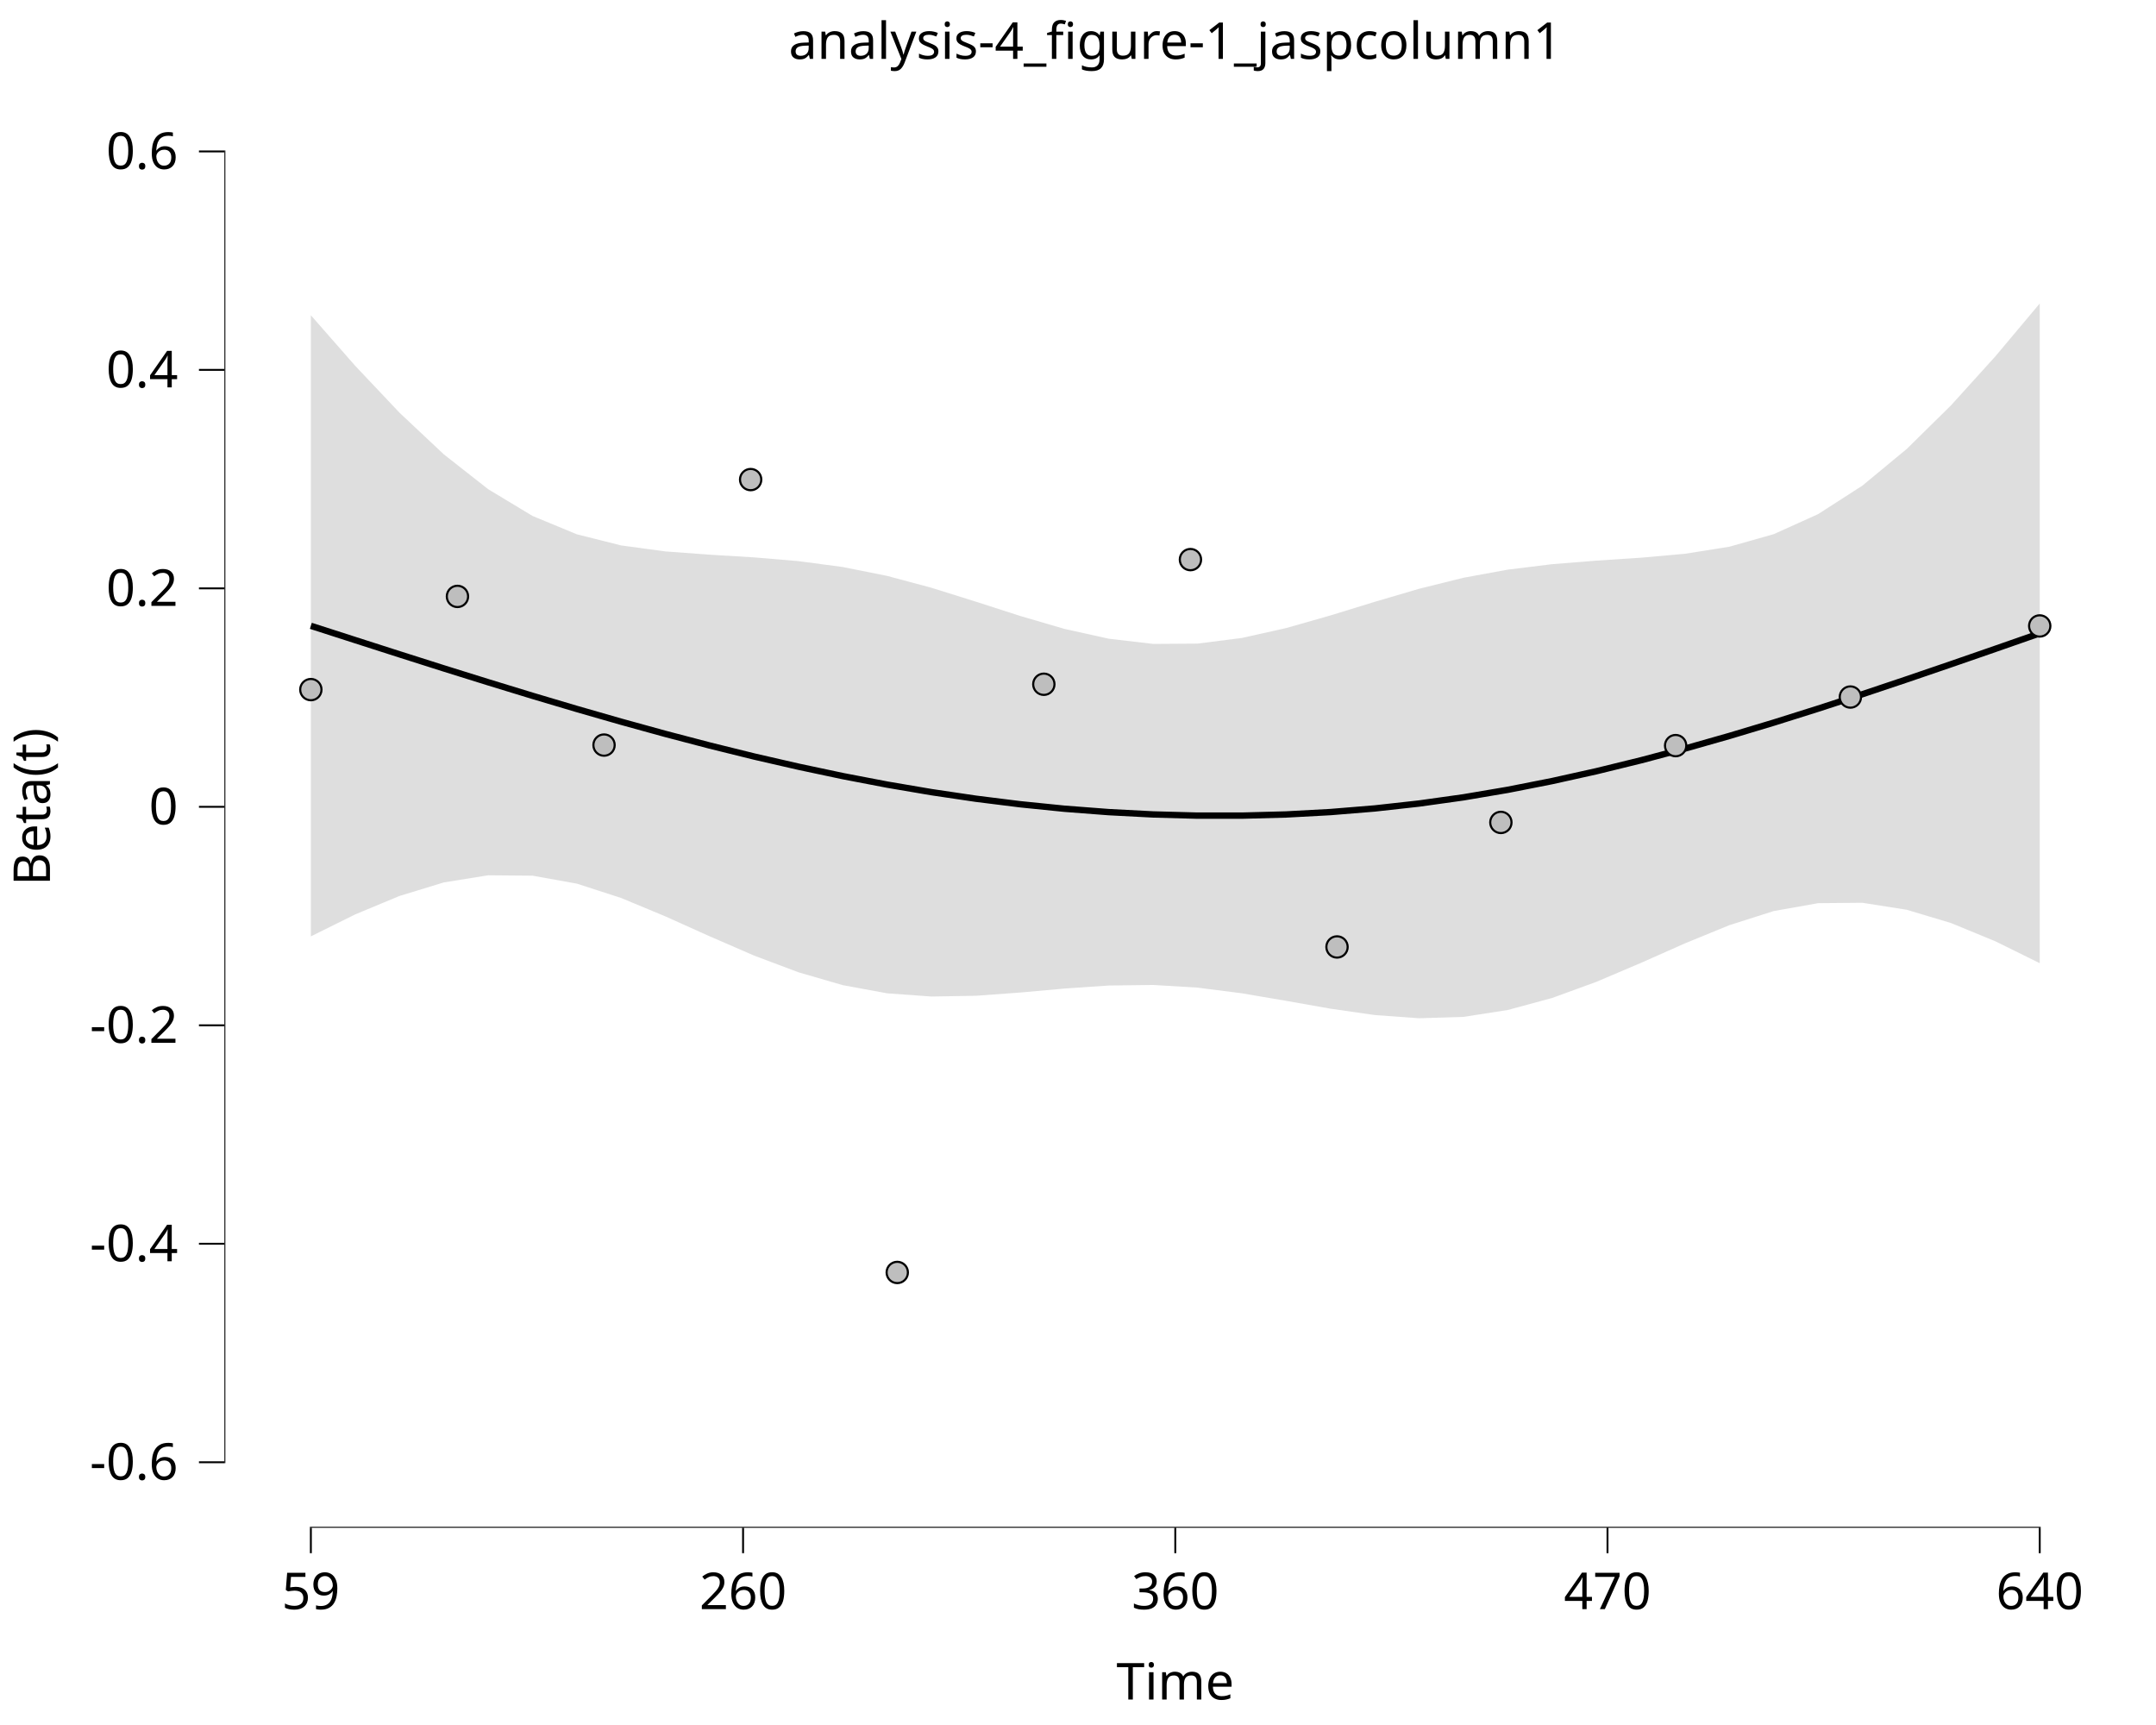
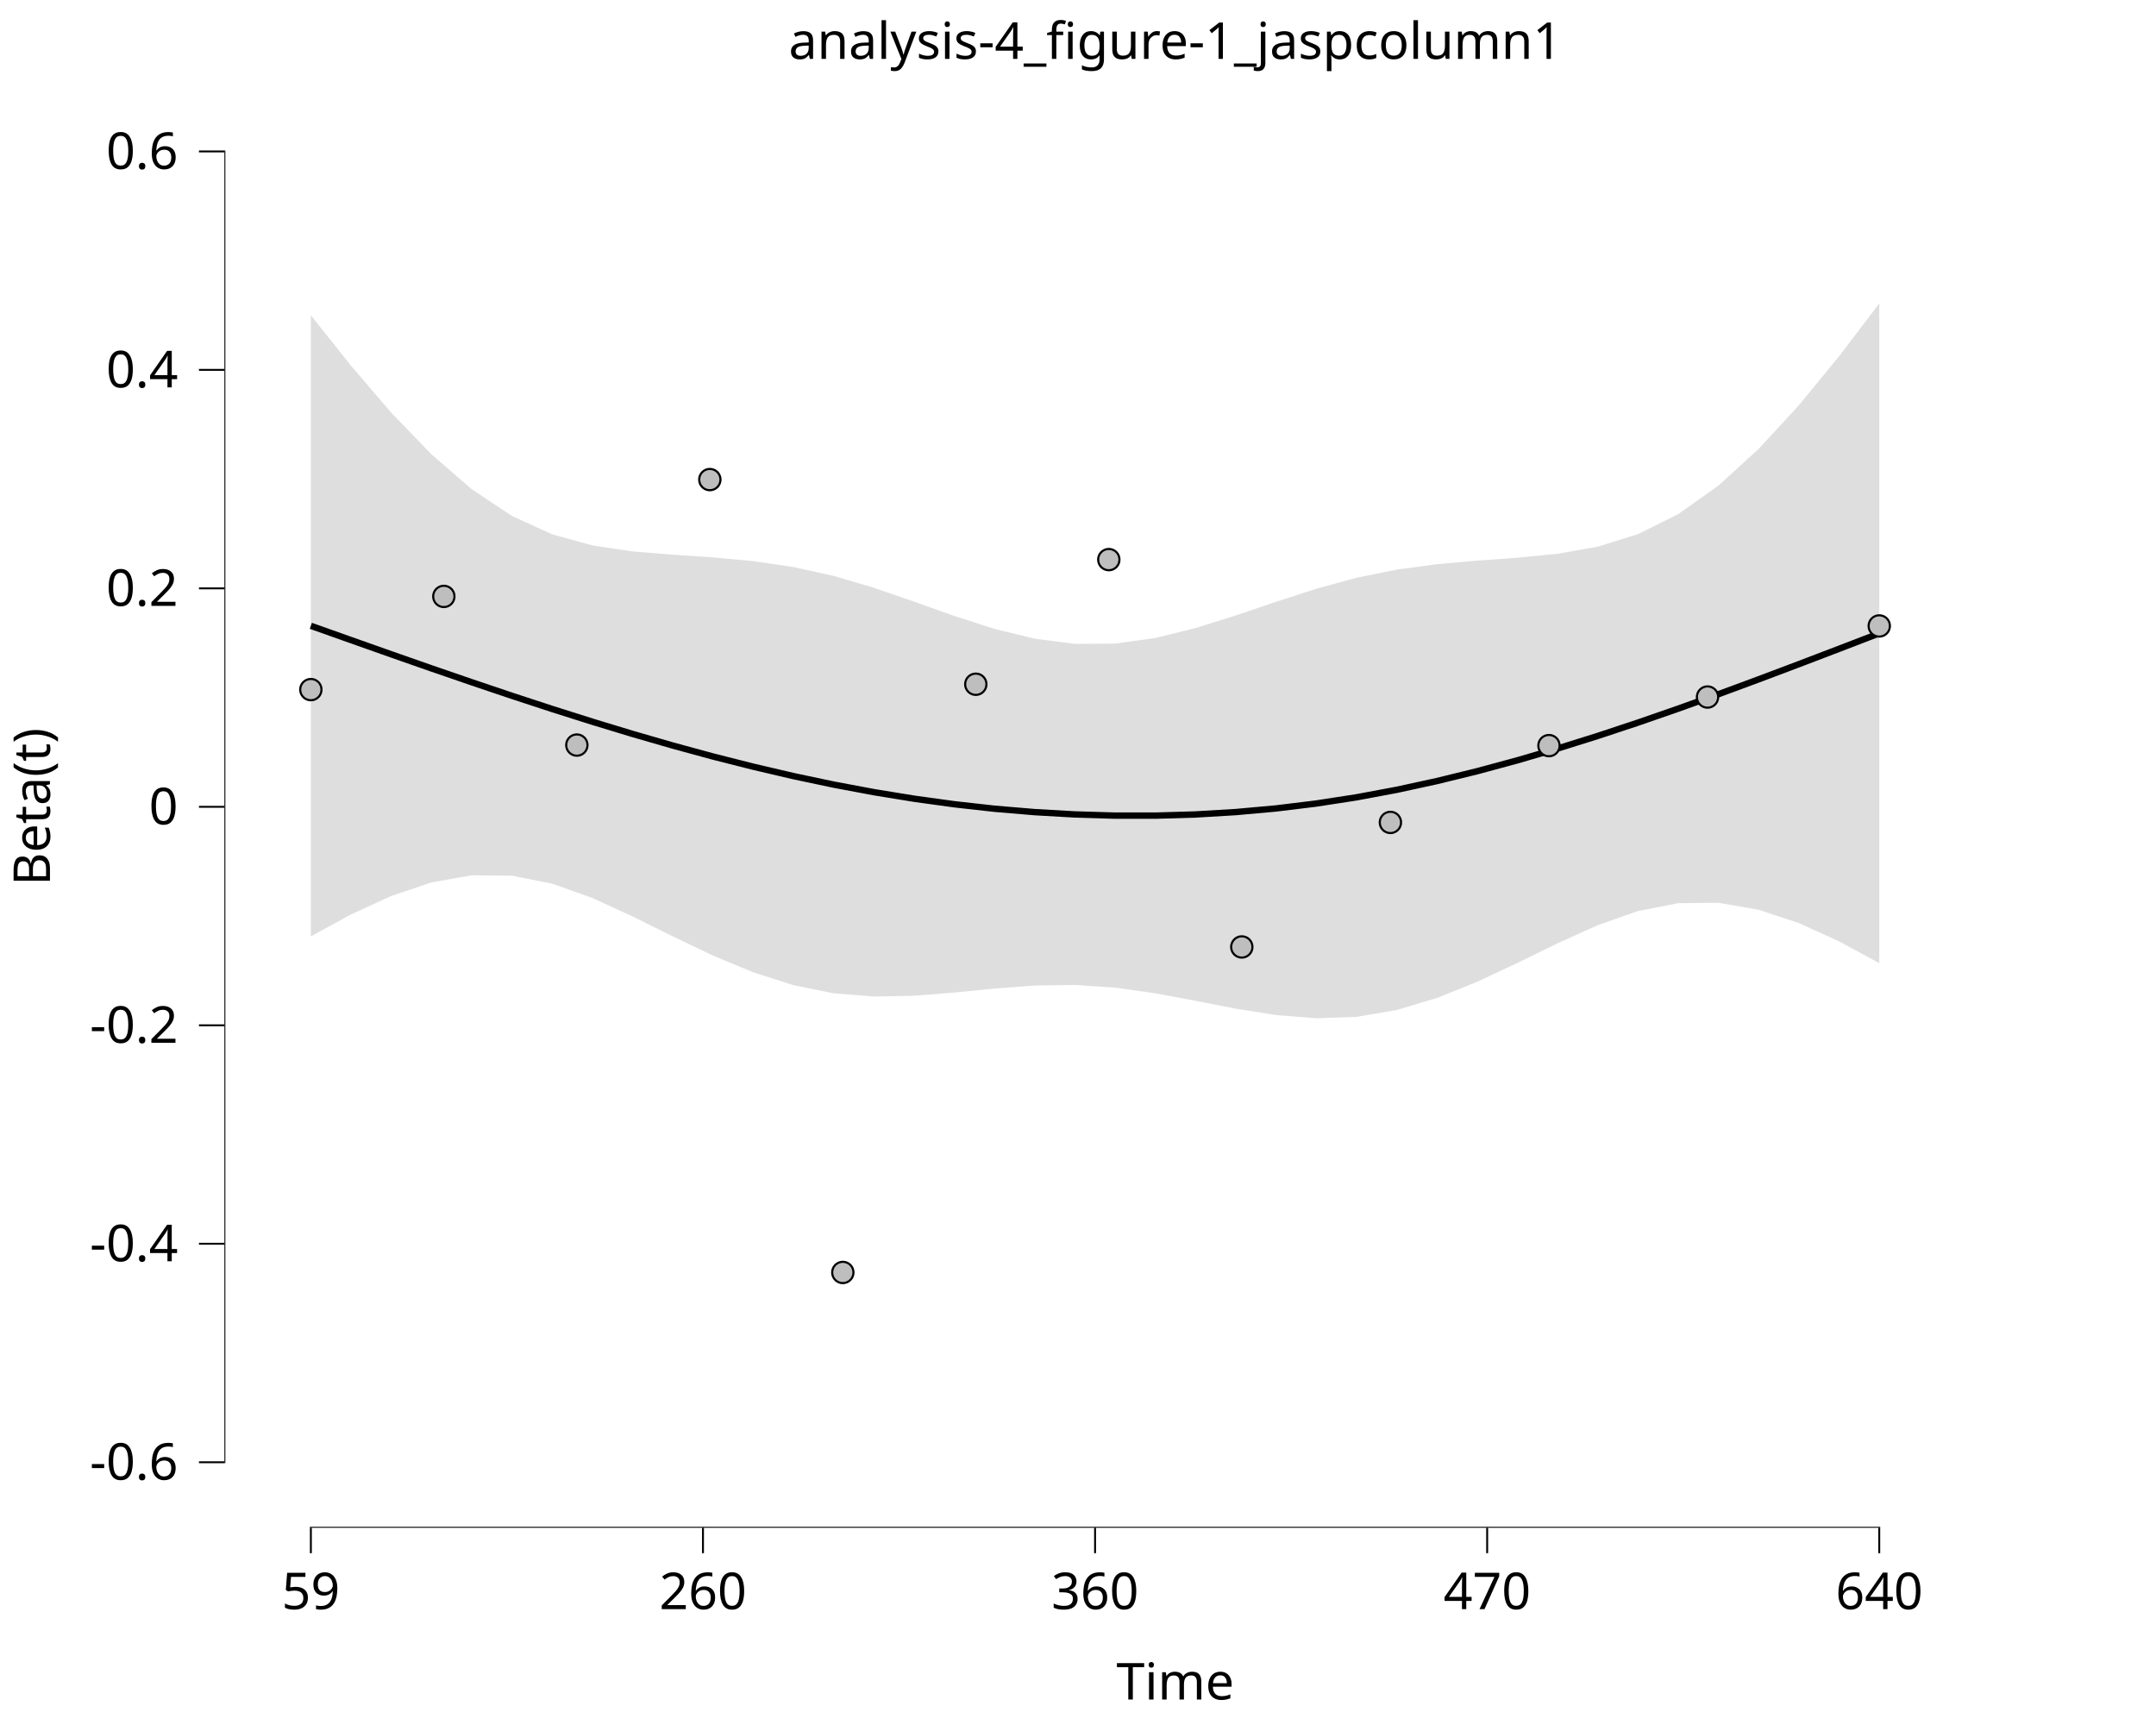
<svg xmlns="http://www.w3.org/2000/svg" class="svglite" data-engine-version="2.0" width="720.00pt" height="576.00pt" viewBox="0 0 720.00 576.00">
  <defs>
    <style type="text/css">
    .svglite line, .svglite polyline, .svglite polygon, .svglite path, .svglite rect, .svglite circle {
      fill: none;
      stroke: #000000;
      stroke-linecap: round;
      stroke-linejoin: round;
      stroke-miterlimit: 10.00;
    }
  </style>
  </defs>
  <rect width="100%" height="100%" style="stroke: none; fill: #FFFFFF;" />
  <defs>
    <clipPath id="cpMC4wMHw3MjAuMDB8MC4wMHw1NzYuMDA=">
      <rect x="0.00" y="0.00" width="720.00" height="576.00" />
    </clipPath>
  </defs>
  <g clip-path="url(#cpMC4wMHw3MjAuMDB8MC4wMHw1NzYuMDA=)">
    <rect x="0.00" y="0.00" width="720.00" height="576.00" style="stroke-width: 10.67; stroke: none;" />
  </g>
  <defs>
    <clipPath id="cpNzQuOTR8NzEwLjA0fDI4LjY4fDUxMC4xNA==">
      <rect x="74.94" y="28.68" width="635.09" height="481.46" />
    </clipPath>
  </defs>
  <g clip-path="url(#cpNzQuOTR8NzEwLjA0fDI4LjY4fDUxMC4xNA==)">
    <rect x="74.94" y="28.68" width="635.09" height="481.46" style="stroke-width: 10.67; stroke: none;" />
-     <polygon points="103.81,105.27 118.62,122.15 133.42,137.81 148.22,151.72 163.03,163.35 177.83,172.28 192.64,178.41 207.44,182.13 222.24,184.13 237.05,185.22 251.85,186.12 266.66,187.37 281.46,189.34 296.26,192.30 311.07,196.27 325.87,200.90 340.68,205.67 355.48,210.00 370.29,213.28 385.09,215.01 399.89,214.91 414.70,213.03 429.50,209.72 444.31,205.50 459.11,200.95 473.91,196.60 488.72,192.92 503.52,190.21 518.33,188.39 533.13,187.20 547.93,186.23 562.74,184.91 577.54,182.55 592.35,178.36 607.15,171.68 621.95,162.16 636.76,149.91 651.56,135.34 666.37,118.97 681.17,101.34 681.17,321.62 666.37,314.32 651.56,308.22 636.76,303.78 621.95,301.45 607.15,301.58 592.35,304.21 577.54,308.92 562.74,314.98 547.93,321.55 533.13,327.84 518.33,333.24 503.52,337.25 488.72,339.55 473.91,340.01 459.11,338.94 444.31,336.81 429.50,334.19 414.70,331.67 399.89,329.78 385.09,328.89 370.29,329.08 355.48,330.09 340.68,331.42 325.87,332.50 311.07,332.75 296.26,331.68 281.46,328.96 266.66,324.66 251.85,319.09 237.05,312.67 222.24,306.01 207.44,299.85 192.64,295.06 177.83,292.40 163.03,292.27 148.22,294.65 133.42,299.17 118.62,305.33 103.81,312.67 " style="stroke-width: 1.07; stroke: none; stroke-linecap: butt; fill: #BEBEBE; fill-opacity: 0.50;" />
-     <polyline points="103.81,208.97 118.62,213.74 133.42,218.49 148.22,223.19 163.03,227.81 177.83,232.34 192.64,236.74 207.44,240.99 222.24,245.07 237.05,248.95 251.85,252.61 266.66,256.01 281.46,259.15 296.26,261.99 311.07,264.51 325.87,266.70 340.68,268.55 355.48,270.05 370.29,271.18 385.09,271.95 399.89,272.35 414.70,272.35 429.50,271.96 444.31,271.16 459.11,269.95 473.91,268.31 488.72,266.24 503.52,263.73 518.33,260.81 533.13,257.52 547.93,253.89 562.74,249.95 577.54,245.74 592.35,241.29 607.15,236.63 621.95,231.81 636.76,226.84 651.56,221.78 666.37,216.65 681.17,211.48 " style="stroke-width: 2.13; stroke-linecap: butt;" />
+     <polygon points="103.81,105.27 117.24,122.15 130.67,137.81 144.10,151.72 157.53,163.35 170.96,172.28 184.39,178.41 197.82,182.13 211.25,184.13 224.68,185.22 238.11,186.12 251.54,187.37 264.97,189.34 278.40,192.30 291.83,196.27 305.26,200.90 318.69,205.67 332.12,210.00 345.55,213.28 358.98,215.01 372.41,214.91 385.84,213.03 399.27,209.72 412.70,205.50 426.13,200.95 439.56,196.60 452.99,192.92 466.42,190.21 479.85,188.39 493.28,187.20 506.71,186.23 520.14,184.91 533.57,182.55 547.00,178.36 560.43,171.68 573.86,162.16 587.29,149.91 600.72,135.34 614.15,118.97 627.58,101.34 627.58,321.62 614.15,314.32 600.72,308.22 587.29,303.78 573.86,301.45 560.43,301.58 547.00,304.21 533.57,308.92 520.14,314.98 506.71,321.55 493.28,327.84 479.85,333.24 466.42,337.25 452.99,339.55 439.56,340.01 426.13,338.94 412.70,336.81 399.27,334.19 385.84,331.67 372.41,329.78 358.98,328.89 345.55,329.08 332.12,330.09 318.69,331.42 305.26,332.50 291.83,332.75 278.40,331.68 264.97,328.96 251.54,324.66 238.11,319.09 224.68,312.67 211.25,306.01 197.82,299.85 184.39,295.06 170.96,292.40 157.53,292.27 144.10,294.65 130.67,299.17 117.24,305.33 103.81,312.67 " style="stroke-width: 1.07; stroke: none; stroke-linecap: butt; fill: #BEBEBE; fill-opacity: 0.50;" />
+     <polyline points="103.81,208.97 117.24,213.74 130.67,218.49 144.10,223.19 157.53,227.81 170.96,232.34 184.39,236.74 197.82,240.99 211.25,245.07 224.68,248.95 238.11,252.61 251.54,256.01 264.97,259.15 278.40,261.99 291.83,264.51 305.26,266.70 318.69,268.55 332.12,270.05 345.55,271.18 358.98,271.95 372.41,272.35 385.84,272.35 399.27,271.96 412.70,271.16 426.13,269.95 439.56,268.31 452.99,266.24 466.42,263.73 479.85,260.81 493.28,257.52 506.71,253.89 520.14,249.95 533.57,245.74 547.00,241.29 560.43,236.63 573.86,231.81 587.29,226.84 600.72,221.78 614.15,216.65 627.58,211.48 " style="stroke-width: 2.13; stroke-linecap: butt;" />
    <circle cx="103.81" cy="230.27" r="3.56" style="stroke-width: 0.71; fill: #BEBEBE;" />
-     <circle cx="152.77" cy="199.15" r="3.56" style="stroke-width: 0.71; fill: #BEBEBE;" />
-     <circle cx="201.72" cy="248.79" r="3.56" style="stroke-width: 0.71; fill: #BEBEBE;" />
-     <circle cx="250.68" cy="160.14" r="3.56" style="stroke-width: 0.71; fill: #BEBEBE;" />
-     <circle cx="299.64" cy="424.89" r="3.56" style="stroke-width: 0.71; fill: #BEBEBE;" />
-     <circle cx="348.59" cy="228.48" r="3.56" style="stroke-width: 0.71; fill: #BEBEBE;" />
-     <circle cx="397.55" cy="186.86" r="3.56" style="stroke-width: 0.71; fill: #BEBEBE;" />
-     <circle cx="446.50" cy="316.20" r="3.56" style="stroke-width: 0.71; fill: #BEBEBE;" />
-     <circle cx="501.22" cy="274.62" r="3.56" style="stroke-width: 0.71; fill: #BEBEBE;" />
-     <circle cx="559.58" cy="248.97" r="3.56" style="stroke-width: 0.71; fill: #BEBEBE;" />
-     <circle cx="617.94" cy="232.75" r="3.56" style="stroke-width: 0.71; fill: #BEBEBE;" />
-     <circle cx="681.17" cy="209.01" r="3.56" style="stroke-width: 0.71; fill: #BEBEBE;" />
-     <line x1="103.49" y1="510.14" x2="681.49" y2="510.14" style="stroke-width: 0.64; stroke-linecap: butt;" />
+     <circle cx="148.22" cy="199.15" r="3.56" style="stroke-width: 0.71; fill: #BEBEBE;" />
+     <circle cx="192.64" cy="248.79" r="3.56" style="stroke-width: 0.71; fill: #BEBEBE;" />
+     <circle cx="237.05" cy="160.14" r="3.56" style="stroke-width: 0.71; fill: #BEBEBE;" />
+     <circle cx="281.46" cy="424.89" r="3.56" style="stroke-width: 0.71; fill: #BEBEBE;" />
+     <circle cx="325.87" cy="228.48" r="3.56" style="stroke-width: 0.71; fill: #BEBEBE;" />
+     <circle cx="370.29" cy="186.86" r="3.56" style="stroke-width: 0.71; fill: #BEBEBE;" />
+     <circle cx="414.70" cy="316.20" r="3.56" style="stroke-width: 0.71; fill: #BEBEBE;" />
+     <circle cx="464.33" cy="274.62" r="3.56" style="stroke-width: 0.71; fill: #BEBEBE;" />
+     <circle cx="517.28" cy="248.97" r="3.56" style="stroke-width: 0.71; fill: #BEBEBE;" />
+     <circle cx="570.23" cy="232.75" r="3.56" style="stroke-width: 0.71; fill: #BEBEBE;" />
+     <circle cx="627.58" cy="209.01" r="3.56" style="stroke-width: 0.71; fill: #BEBEBE;" />
+     <line x1="103.49" y1="510.14" x2="627.90" y2="510.14" style="stroke-width: 0.64; stroke-linecap: butt;" />
    <line x1="74.94" y1="488.57" x2="74.94" y2="50.24" style="stroke-width: 0.64; stroke-linecap: butt;" />
    <rect x="74.94" y="28.68" width="635.09" height="481.46" style="stroke-width: 0.00; stroke: none;" />
  </g>
  <g clip-path="url(#cpMC4wMHw3MjAuMDB8MC4wMHw1NzYuMDA=)">
    <polyline points="74.94,510.14 74.94,28.68 " style="stroke-width: 0.00; stroke: none; stroke-linecap: butt;" />
    <text x="59.47" y="494.10" text-anchor="end" style="font-size: 17.00px; font-family: sans;" textLength="29.29px" lengthAdjust="spacingAndGlyphs">-0.6</text>
    <text x="59.47" y="421.16" text-anchor="end" style="font-size: 17.00px; font-family: sans;" textLength="29.29px" lengthAdjust="spacingAndGlyphs">-0.4</text>
    <text x="59.47" y="348.21" text-anchor="end" style="font-size: 17.00px; font-family: sans;" textLength="29.29px" lengthAdjust="spacingAndGlyphs">-0.2</text>
    <text x="59.47" y="275.26" text-anchor="end" style="font-size: 17.00px; font-family: sans;" textLength="9.46px" lengthAdjust="spacingAndGlyphs">0</text>
    <text x="59.47" y="202.31" text-anchor="end" style="font-size: 17.00px; font-family: sans;" textLength="23.63px" lengthAdjust="spacingAndGlyphs">0.2</text>
    <text x="59.47" y="129.36" text-anchor="end" style="font-size: 17.00px; font-family: sans;" textLength="23.63px" lengthAdjust="spacingAndGlyphs">0.4</text>
    <text x="59.47" y="56.41" text-anchor="end" style="font-size: 17.00px; font-family: sans;" textLength="23.63px" lengthAdjust="spacingAndGlyphs">0.6</text>
    <polyline points="66.44,488.26 74.94,488.26 " style="stroke-width: 0.64; stroke-linecap: butt;" />
    <polyline points="66.44,415.31 74.94,415.31 " style="stroke-width: 0.64; stroke-linecap: butt;" />
    <polyline points="66.44,342.36 74.94,342.36 " style="stroke-width: 0.64; stroke-linecap: butt;" />
    <polyline points="66.44,269.41 74.94,269.41 " style="stroke-width: 0.64; stroke-linecap: butt;" />
    <polyline points="66.44,196.46 74.94,196.46 " style="stroke-width: 0.64; stroke-linecap: butt;" />
    <polyline points="66.44,123.51 74.94,123.51 " style="stroke-width: 0.64; stroke-linecap: butt;" />
    <polyline points="66.44,50.56 74.94,50.56 " style="stroke-width: 0.64; stroke-linecap: butt;" />
    <polyline points="74.94,510.14 710.04,510.14 " style="stroke-width: 0.00; stroke: none; stroke-linecap: butt;" />
    <polyline points="103.81,518.64 103.81,510.14 " style="stroke-width: 0.64; stroke-linecap: butt;" />
-     <polyline points="248.15,518.64 248.15,510.14 " style="stroke-width: 0.64; stroke-linecap: butt;" />
-     <polyline points="392.49,518.64 392.49,510.14 " style="stroke-width: 0.64; stroke-linecap: butt;" />
-     <polyline points="536.83,518.64 536.83,510.14 " style="stroke-width: 0.64; stroke-linecap: butt;" />
-     <polyline points="681.17,518.64 681.17,510.14 " style="stroke-width: 0.64; stroke-linecap: butt;" />
+     <polyline points="234.76,518.64 234.76,510.14 " style="stroke-width: 0.64; stroke-linecap: butt;" />
+     <polyline points="365.70,518.64 365.70,510.14 " style="stroke-width: 0.64; stroke-linecap: butt;" />
+     <polyline points="496.64,518.64 496.64,510.14 " style="stroke-width: 0.64; stroke-linecap: butt;" />
+     <polyline points="627.58,518.64 627.58,510.14 " style="stroke-width: 0.64; stroke-linecap: butt;" />
    <text x="103.81" y="537.32" text-anchor="middle" style="font-size: 17.00px; font-family: sans;" textLength="18.91px" lengthAdjust="spacingAndGlyphs">59</text>
-     <text x="248.15" y="537.32" text-anchor="middle" style="font-size: 17.00px; font-family: sans;" textLength="28.37px" lengthAdjust="spacingAndGlyphs">260</text>
-     <text x="392.49" y="537.32" text-anchor="middle" style="font-size: 17.00px; font-family: sans;" textLength="28.37px" lengthAdjust="spacingAndGlyphs">360</text>
-     <text x="536.83" y="537.32" text-anchor="middle" style="font-size: 17.00px; font-family: sans;" textLength="28.37px" lengthAdjust="spacingAndGlyphs">470</text>
-     <text x="681.17" y="537.32" text-anchor="middle" style="font-size: 17.00px; font-family: sans;" textLength="28.37px" lengthAdjust="spacingAndGlyphs">640</text>
+     <text x="234.76" y="537.32" text-anchor="middle" style="font-size: 17.00px; font-family: sans;" textLength="28.37px" lengthAdjust="spacingAndGlyphs">260</text>
+     <text x="365.70" y="537.32" text-anchor="middle" style="font-size: 17.00px; font-family: sans;" textLength="28.37px" lengthAdjust="spacingAndGlyphs">360</text>
+     <text x="496.64" y="537.32" text-anchor="middle" style="font-size: 17.00px; font-family: sans;" textLength="28.37px" lengthAdjust="spacingAndGlyphs">470</text>
+     <text x="627.58" y="537.32" text-anchor="middle" style="font-size: 17.00px; font-family: sans;" textLength="28.37px" lengthAdjust="spacingAndGlyphs">640</text>
    <text x="392.49" y="567.49" text-anchor="middle" style="font-size: 17.00px; font-family: sans;" textLength="37.78px" lengthAdjust="spacingAndGlyphs">Time</text>
    <text transform="translate(16.68,269.41) rotate(-90)" text-anchor="middle" style="font-size: 17.00px; font-family: sans;" textLength="51.02px" lengthAdjust="spacingAndGlyphs">Beta(t)</text>
    <text x="392.49" y="19.67" text-anchor="middle" style="font-size: 17.00px; font-family: sans;" textLength="248.56px" lengthAdjust="spacingAndGlyphs">analysis-4_figure-1_jaspcolumn1</text>
  </g>
</svg>
